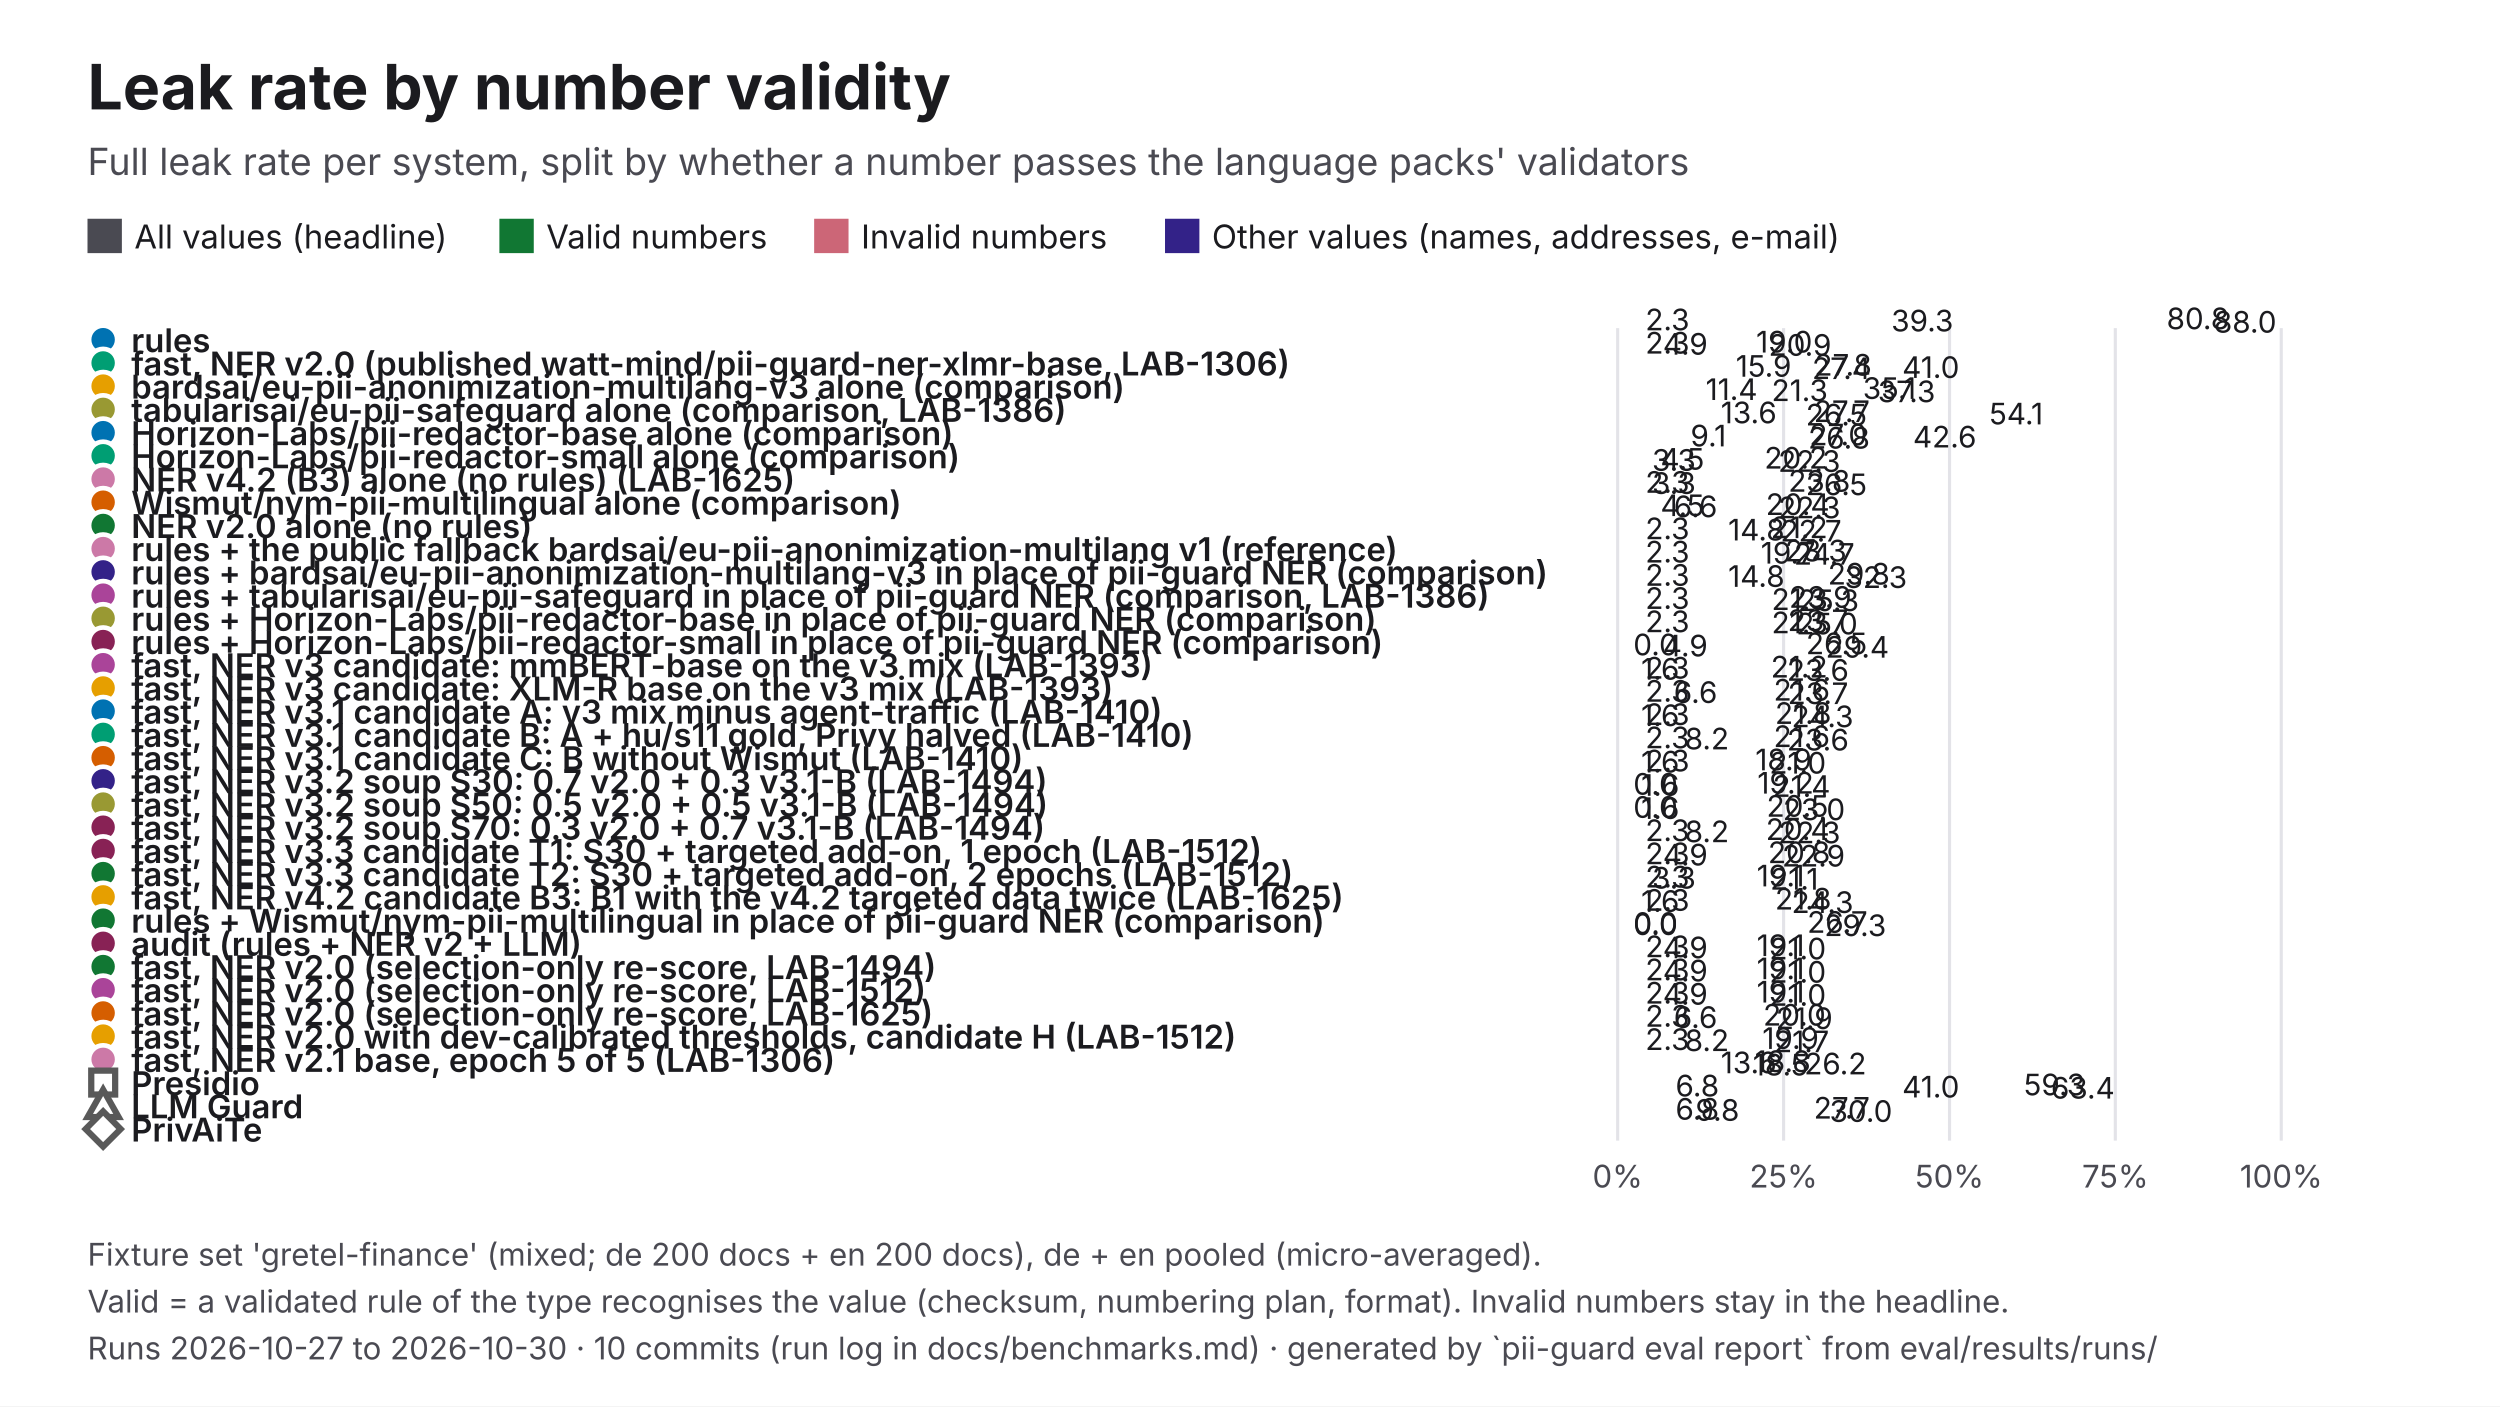
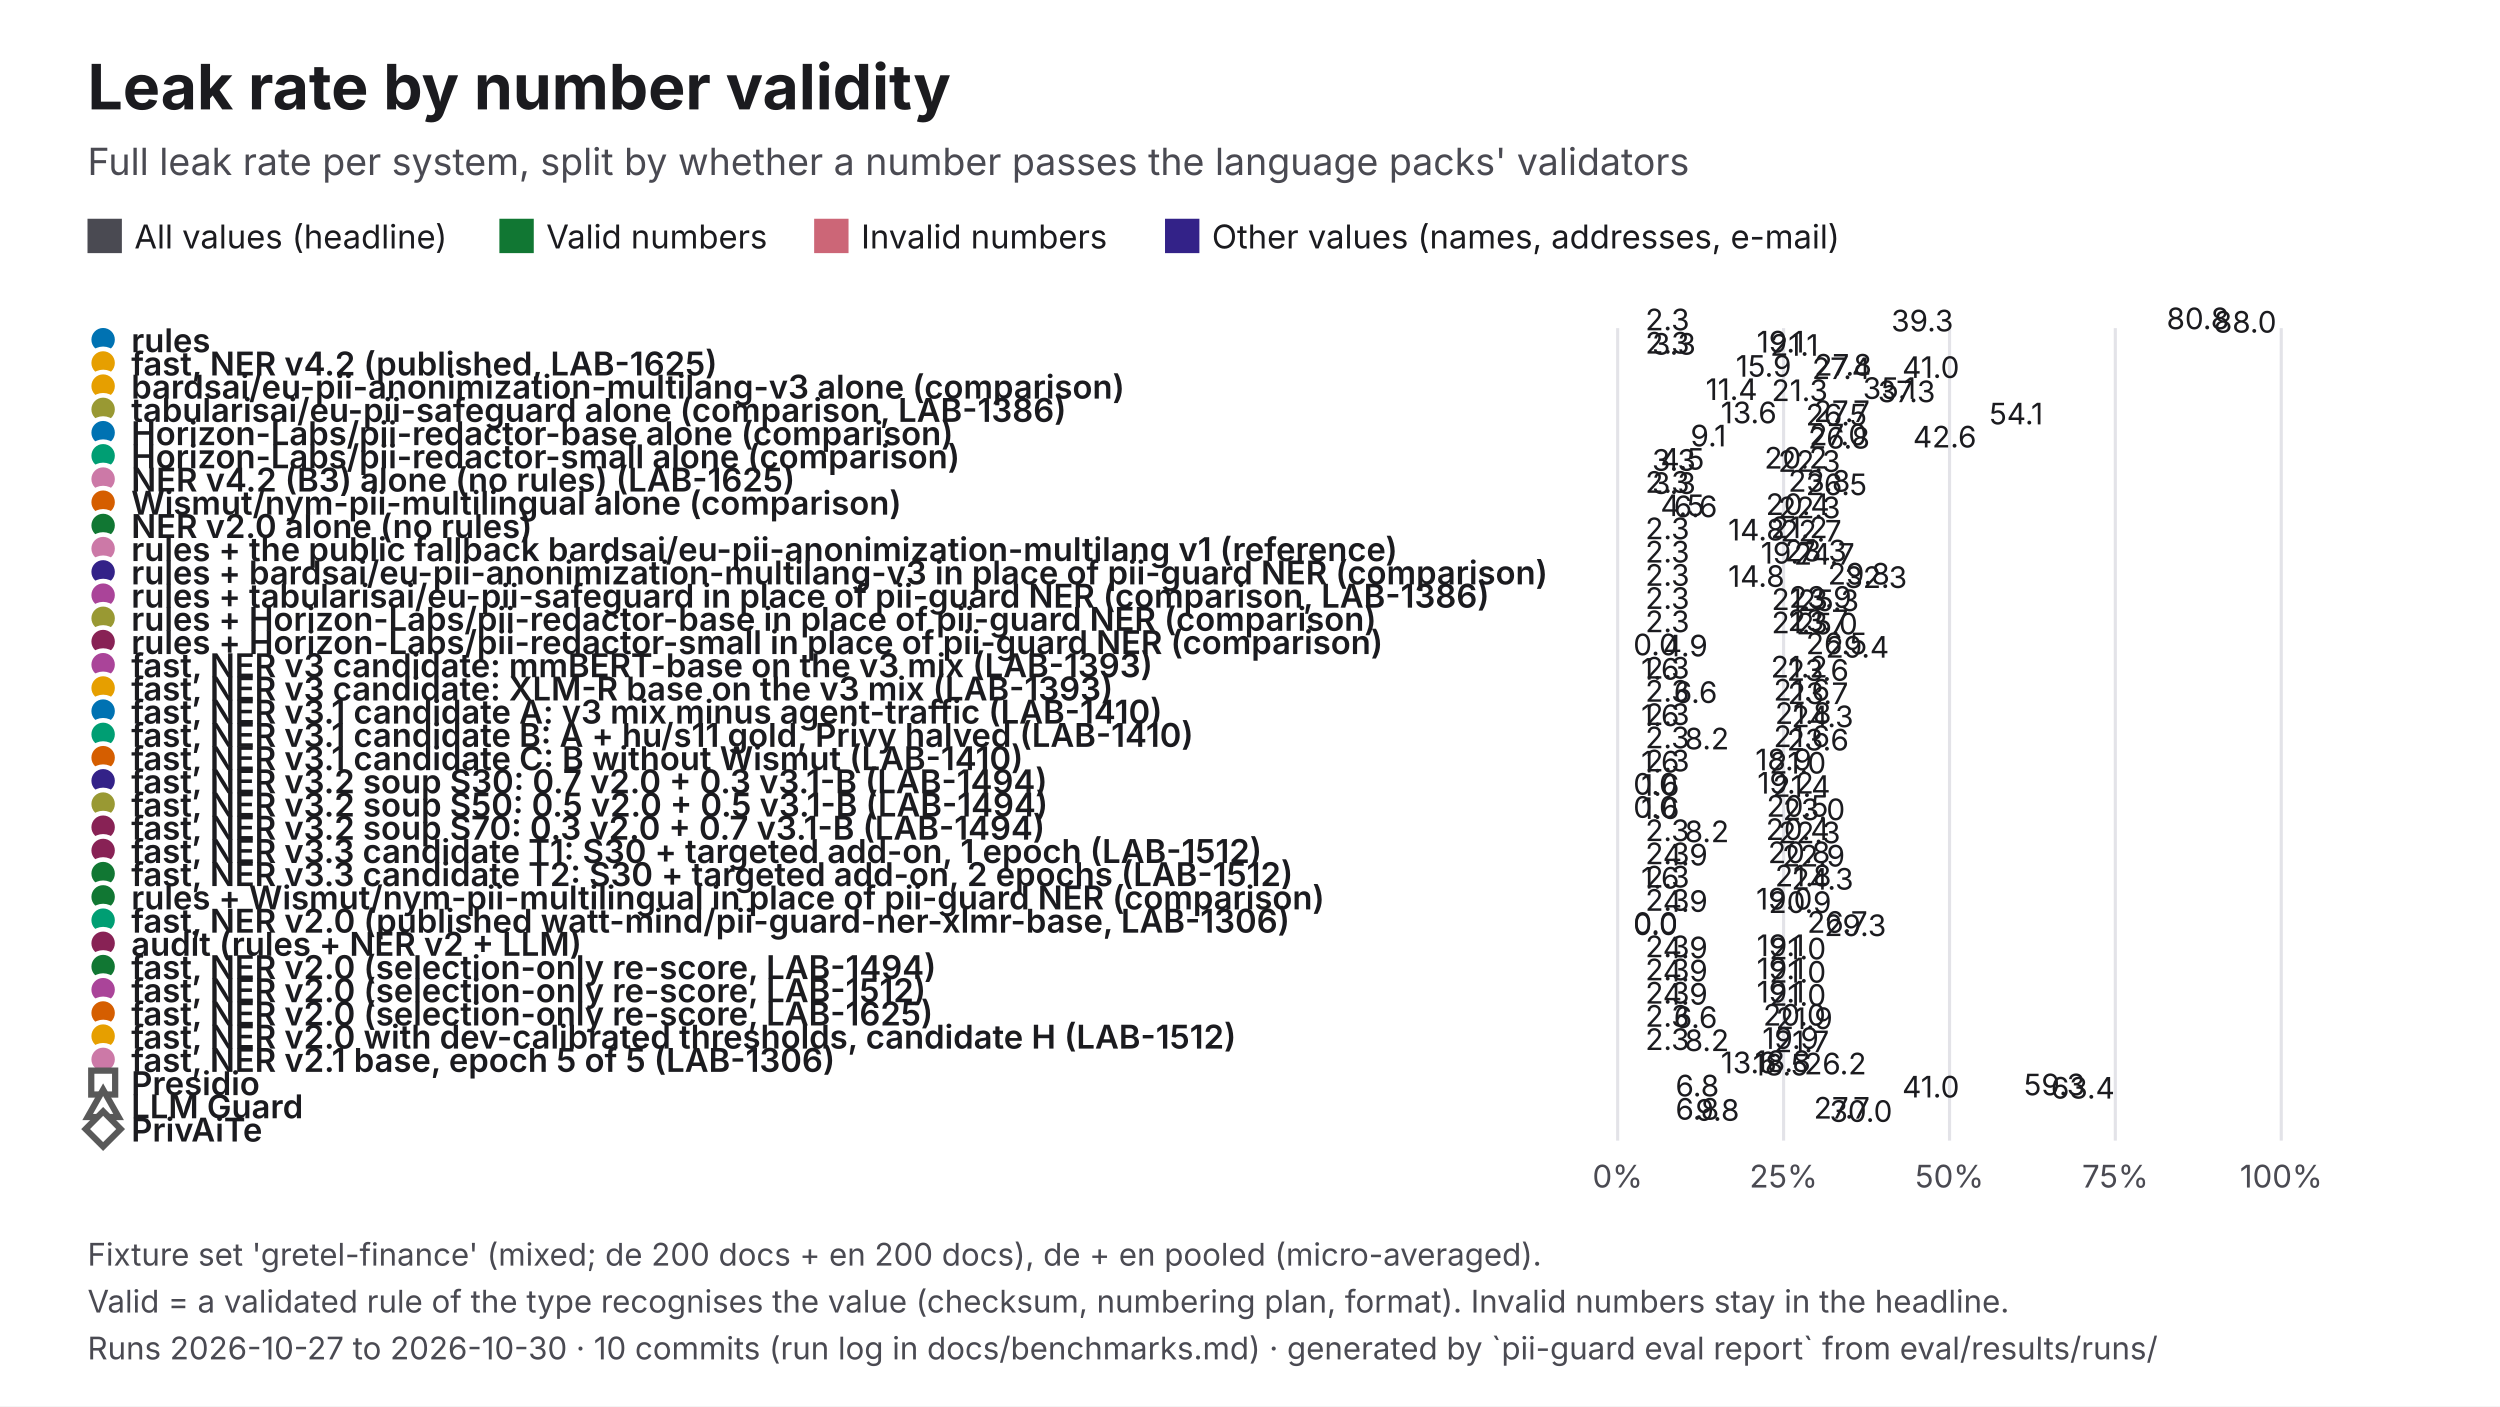
<svg xmlns="http://www.w3.org/2000/svg" viewBox="0 0 1600 900" width="1600" height="900" role="img" aria-labelledby="t d" font-family="Inter, 'Helvetica Neue', Helvetica, Arial, sans-serif">
  <rect width="1600" height="900" fill="#FFFFFF" />
  <text x="56" y="70" font-size="40" fill="#1B1B1F" font-weight="700">Leak rate by number validity</text>
  <text x="56" y="112" font-size="24" fill="#4A4A52">Full leak rate per system, split by whether a number passes the language packs' validators</text>
  <rect x="56" y="140" width="22" height="22" fill="#4A4A52" />
  <text x="86" y="159" font-size="21" fill="#1B1B1F">All values (headline)</text>
  <rect x="319.61" y="140" width="22" height="22" fill="#117733" />
  <text x="349.6" y="159" font-size="21" fill="#1B1B1F">Valid numbers</text>
  <rect x="521.06" y="140" width="22" height="22" fill="#CC6677" />
  <text x="551.1" y="159" font-size="21" fill="#1B1B1F">Invalid numbers</text>
  <rect x="745.61" y="140" width="22" height="22" fill="#332288" />
  <text x="775.6" y="159" font-size="21" fill="#1B1B1F">Other values (names, addresses, e-mail)</text>
  <line x1="1035.3" y1="210" x2="1035.3" y2="730" stroke="#E3E3E8" stroke-width="2" />
  <text x="1035.3" y="760" font-size="20" fill="#4A4A52" text-anchor="middle">0%</text>
  <line x1="1141.5" y1="210" x2="1141.5" y2="730" stroke="#E3E3E8" stroke-width="2" />
  <text x="1141.5" y="760" font-size="20" fill="#4A4A52" text-anchor="middle">25%</text>
  <line x1="1247.7" y1="210" x2="1247.7" y2="730" stroke="#E3E3E8" stroke-width="2" />
  <text x="1247.7" y="760" font-size="20" fill="#4A4A52" text-anchor="middle">50%</text>
  <line x1="1353.8" y1="210" x2="1353.8" y2="730" stroke="#E3E3E8" stroke-width="2" />
  <text x="1353.8" y="760" font-size="20" fill="#4A4A52" text-anchor="middle">75%</text>
  <line x1="1460" y1="210" x2="1460" y2="730" stroke="#E3E3E8" stroke-width="2" />
  <text x="1460" y="760" font-size="20" fill="#4A4A52" text-anchor="middle">100%</text>
  <circle cx="66" cy="217.4" r="9" fill="#0072B2" stroke="#FFFFFF" stroke-width="3" />
  <text x="84" y="225.4" font-size="21" fill="#1B1B1F" font-weight="600">rules</text>
  <rect x="1035.3" y="218" width="343.3" height="-3.3" fill="#4A4A52" />
  <text x="1386.6" y="210.7" font-size="19" fill="#1B1B1F">80.8</text>
  <rect x="1035.3" y="218.7" width="9.6" height="-3.3" fill="#117733" />
  <text x="1053" y="211.4" font-size="19" fill="#1B1B1F">2.3</text>
  <rect x="1035.3" y="219.4" width="167.1" height="-3.3" fill="#CC6677" />
  <text x="1210.4" y="212.1" font-size="19" fill="#1B1B1F">39.3</text>
  <rect x="1035.3" y="220.1" width="373.5" height="-3.3" fill="#332288" />
  <text x="1416.9" y="212.9" font-size="19" fill="#1B1B1F">88.0</text>
-   <circle cx="66" cy="232.3" r="9" fill="#009E73" stroke="#FFFFFF" stroke-width="3" />
-   <text x="84" y="240.3" font-size="21" fill="#1B1B1F" font-weight="600">fast, NER v2.0 (published watt-mind/pii-guard-ner-xlmr-base, LAB-1306)</text>
-   <rect x="1035.3" y="232.9" width="80.5" height="-3.3" fill="#4A4A52" />
-   <text x="1123.9" y="225.6" font-size="19" fill="#1B1B1F">19.0</text>
+   <circle cx="66" cy="232.3" r="9" fill="#E69F00" stroke="#FFFFFF" stroke-width="3" />
+   <text x="84" y="240.3" font-size="21" fill="#1B1B1F" font-weight="600">fast, NER v4.2 (published, LAB-1625)</text>
+   <rect x="1035.3" y="232.9" width="81" height="-3.3" fill="#4A4A52" />
+   <text x="1124.3" y="225.6" font-size="19" fill="#1B1B1F">19.1</text>
  <rect x="1035.3" y="233.6" width="9.6" height="-3.3" fill="#117733" />
  <text x="1053" y="226.3" font-size="19" fill="#1B1B1F">2.3</text>
-   <rect x="1035.3" y="234.3" width="20.9" height="-3.3" fill="#CC6677" />
-   <text x="1064.2" y="227" font-size="19" fill="#1B1B1F">4.9</text>
-   <rect x="1035.3" y="235" width="88.6" height="-3.3" fill="#332288" />
-   <text x="1131.9" y="227.7" font-size="19" fill="#1B1B1F">20.9</text>
+   <rect x="1035.3" y="234.3" width="13.9" height="-3.3" fill="#CC6677" />
+   <text x="1057.3" y="227" font-size="19" fill="#1B1B1F">3.3</text>
+   <rect x="1035.3" y="235" width="89.6" height="-3.3" fill="#332288" />
+   <text x="1132.9" y="227.7" font-size="19" fill="#1B1B1F">21.1</text>
  <circle cx="66" cy="247.1" r="9" fill="#E69F00" stroke="#FFFFFF" stroke-width="3" />
  <text x="84" y="255.1" font-size="21" fill="#1B1B1F" font-weight="600">bardsai/eu-pii-anonimization-multilang-v3 alone (comparison)</text>
  <rect x="1035.3" y="247.7" width="117.8" height="-3.3" fill="#4A4A52" />
  <text x="1161.2" y="240.4" font-size="19" fill="#1B1B1F">27.8</text>
  <rect x="1035.3" y="248.4" width="67.6" height="-3.3" fill="#117733" />
  <text x="1110.9" y="241.1" font-size="19" fill="#1B1B1F">15.9</text>
  <rect x="1035.3" y="249.1" width="174" height="-3.3" fill="#CC6677" />
  <text x="1217.4" y="241.9" font-size="19" fill="#1B1B1F">41.0</text>
  <rect x="1035.3" y="249.9" width="116.4" height="-3.3" fill="#332288" />
  <text x="1159.7" y="242.6" font-size="19" fill="#1B1B1F">27.4</text>
  <circle cx="66" cy="262" r="9" fill="#999933" stroke="#FFFFFF" stroke-width="3" />
  <text x="84" y="270" font-size="21" fill="#1B1B1F" font-weight="600">tabularisai/eu-pii-safeguard alone (comparison, LAB-1386)</text>
  <rect x="1035.3" y="262.6" width="148.9" height="-3.3" fill="#4A4A52" />
  <text x="1192.2" y="255.3" font-size="19" fill="#1B1B1F">35.1</text>
  <rect x="1035.3" y="263.3" width="48.2" height="-3.3" fill="#117733" />
  <text x="1091.6" y="256" font-size="19" fill="#1B1B1F">11.4</text>
  <rect x="1035.3" y="264" width="90.5" height="-3.3" fill="#CC6677" />
  <text x="1133.8" y="256.7" font-size="19" fill="#1B1B1F">21.3</text>
  <rect x="1035.3" y="264.7" width="158.4" height="-3.3" fill="#332288" />
  <text x="1201.8" y="257.4" font-size="19" fill="#1B1B1F">37.3</text>
  <circle cx="66" cy="276.9" r="9" fill="#0072B2" stroke="#FFFFFF" stroke-width="3" />
  <text x="84" y="284.9" font-size="21" fill="#1B1B1F" font-weight="600">Horizon-Labs/pii-redactor-base alone (comparison)</text>
  <rect x="1035.3" y="277.4" width="117.4" height="-3.3" fill="#4A4A52" />
  <text x="1160.8" y="270.1" font-size="19" fill="#1B1B1F">27.7</text>
  <rect x="1035.3" y="278.1" width="57.9" height="-3.3" fill="#117733" />
  <text x="1101.3" y="270.9" font-size="19" fill="#1B1B1F">13.6</text>
  <rect x="1035.3" y="278.9" width="229.7" height="-3.3" fill="#CC6677" />
  <text x="1273.1" y="271.6" font-size="19" fill="#1B1B1F">54.1</text>
  <rect x="1035.3" y="279.6" width="112.4" height="-3.3" fill="#332288" />
  <text x="1155.7" y="272.3" font-size="19" fill="#1B1B1F">26.5</text>
  <circle cx="66" cy="291.7" r="9" fill="#009E73" stroke="#FFFFFF" stroke-width="3" />
  <text x="84" y="299.7" font-size="21" fill="#1B1B1F" font-weight="600">Horizon-Labs/pii-redactor-small alone (comparison)</text>
  <rect x="1035.3" y="292.3" width="114.7" height="-3.3" fill="#4A4A52" />
  <text x="1158" y="285" font-size="19" fill="#1B1B1F">27.0</text>
  <rect x="1035.3" y="293" width="38.6" height="-3.3" fill="#117733" />
  <text x="1081.9" y="285.7" font-size="19" fill="#1B1B1F">9.1</text>
  <rect x="1035.3" y="293.7" width="181" height="-3.3" fill="#CC6677" />
  <text x="1224.3" y="286.4" font-size="19" fill="#1B1B1F">42.6</text>
  <rect x="1035.3" y="294.4" width="113.9" height="-3.3" fill="#332288" />
  <text x="1157.2" y="287.1" font-size="19" fill="#1B1B1F">26.8</text>
  <circle cx="66" cy="306.6" r="9" fill="#CC79A7" stroke="#FFFFFF" stroke-width="3" />
  <text x="84" y="314.6" font-size="21" fill="#1B1B1F" font-weight="600">NER v4.2 (B3) alone (no rules) (LAB-1625)</text>
  <rect x="1035.3" y="307.1" width="85.9" height="-3.3" fill="#4A4A52" />
  <text x="1129.2" y="299.9" font-size="19" fill="#1B1B1F">20.2</text>
  <rect x="1035.3" y="307.9" width="19.3" height="-3.3" fill="#117733" />
  <text x="1062.7" y="300.6" font-size="19" fill="#1B1B1F">4.5</text>
  <rect x="1035.3" y="308.6" width="13.9" height="-3.3" fill="#CC6677" />
  <text x="1057.3" y="301.3" font-size="19" fill="#1B1B1F">3.3</text>
  <rect x="1035.3" y="309.3" width="94.7" height="-3.3" fill="#332288" />
  <text x="1138" y="302" font-size="19" fill="#1B1B1F">22.3</text>
  <circle cx="66" cy="321.4" r="9" fill="#D55E00" stroke="#FFFFFF" stroke-width="3" />
  <text x="84" y="329.4" font-size="21" fill="#1B1B1F" font-weight="600">Wismut/nym-pii-multilingual alone (comparison)</text>
  <rect x="1035.3" y="322" width="101.2" height="-3.3" fill="#4A4A52" />
  <text x="1144.5" y="314.7" font-size="19" fill="#1B1B1F">23.8</text>
  <rect x="1035.3" y="322.7" width="9.6" height="-3.3" fill="#117733" />
  <text x="1053" y="315.4" font-size="19" fill="#1B1B1F">2.3</text>
  <rect x="1035.3" y="323.4" width="13.9" height="-3.3" fill="#CC6677" />
  <text x="1057.3" y="316.1" font-size="19" fill="#1B1B1F">3.3</text>
  <rect x="1035.3" y="324.1" width="112.4" height="-3.3" fill="#332288" />
  <text x="1155.7" y="316.9" font-size="19" fill="#1B1B1F">26.5</text>
  <circle cx="66" cy="336.3" r="9" fill="#117733" stroke="#FFFFFF" stroke-width="3" />
  <text x="84" y="344.3" font-size="21" fill="#1B1B1F" font-weight="600">NER v2.0 alone (no rules)</text>
  <rect x="1035.3" y="336.9" width="86.8" height="-3.3" fill="#4A4A52" />
  <text x="1130.1" y="329.6" font-size="19" fill="#1B1B1F">20.4</text>
  <rect x="1035.3" y="337.6" width="19.3" height="-3.3" fill="#117733" />
  <text x="1062.7" y="330.3" font-size="19" fill="#1B1B1F">4.5</text>
  <rect x="1035.3" y="338.3" width="27.9" height="-3.3" fill="#CC6677" />
  <text x="1071.2" y="331" font-size="19" fill="#1B1B1F">6.6</text>
  <rect x="1035.3" y="339" width="94.7" height="-3.3" fill="#332288" />
  <text x="1138" y="331.7" font-size="19" fill="#1B1B1F">22.3</text>
  <circle cx="66" cy="351.1" r="9" fill="#CC79A7" stroke="#FFFFFF" stroke-width="3" />
  <text x="84" y="359.1" font-size="21" fill="#1B1B1F" font-weight="600">rules + the public fallback bardsai/eu-pii-anonimization-multilang v1 (reference)</text>
  <rect x="1035.3" y="351.7" width="90" height="-3.3" fill="#4A4A52" />
  <text x="1133.3" y="344.4" font-size="19" fill="#1B1B1F">21.2</text>
  <rect x="1035.3" y="352.4" width="9.6" height="-3.3" fill="#117733" />
  <text x="1053" y="345.1" font-size="19" fill="#1B1B1F">2.3</text>
  <rect x="1035.3" y="353.1" width="62.6" height="-3.3" fill="#CC6677" />
  <text x="1106" y="345.9" font-size="19" fill="#1B1B1F">14.8</text>
  <rect x="1035.3" y="353.9" width="96.2" height="-3.3" fill="#332288" />
  <text x="1139.5" y="346.6" font-size="19" fill="#1B1B1F">22.7</text>
  <circle cx="66" cy="366" r="9" fill="#332288" stroke="#FFFFFF" stroke-width="3" />
  <text x="84" y="374" font-size="21" fill="#1B1B1F" font-weight="600">rules + bardsai/eu-pii-anonimization-multilang-v3 in place of pii-guard NER (comparison)</text>
  <rect x="1035.3" y="366.6" width="99" height="-3.3" fill="#4A4A52" />
  <text x="1142.3" y="359.3" font-size="19" fill="#1B1B1F">23.3</text>
  <rect x="1035.3" y="367.3" width="9.6" height="-3.3" fill="#117733" />
  <text x="1053" y="360" font-size="19" fill="#1B1B1F">2.3</text>
  <rect x="1035.3" y="368" width="83.5" height="-3.3" fill="#CC6677" />
  <text x="1126.9" y="360.7" font-size="19" fill="#1B1B1F">19.7</text>
  <rect x="1035.3" y="368.7" width="104.8" height="-3.3" fill="#332288" />
  <text x="1148.1" y="361.4" font-size="19" fill="#1B1B1F">24.7</text>
  <circle cx="66" cy="380.9" r="9" fill="#AA4499" stroke="#FFFFFF" stroke-width="3" />
  <text x="84" y="388.9" font-size="21" fill="#1B1B1F" font-weight="600">rules + tabularisai/eu-pii-safeguard in place of pii-guard NER (comparison, LAB-1386)</text>
  <rect x="1035.3" y="381.4" width="126.4" height="-3.3" fill="#4A4A52" />
  <text x="1169.8" y="374.1" font-size="19" fill="#1B1B1F">29.8</text>
  <rect x="1035.3" y="382.1" width="9.6" height="-3.3" fill="#117733" />
  <text x="1053" y="374.9" font-size="19" fill="#1B1B1F">2.3</text>
  <rect x="1035.3" y="382.9" width="62.6" height="-3.3" fill="#CC6677" />
  <text x="1106" y="375.6" font-size="19" fill="#1B1B1F">14.8</text>
  <rect x="1035.3" y="383.6" width="137.2" height="-3.3" fill="#332288" />
  <text x="1180.5" y="376.3" font-size="19" fill="#1B1B1F">32.3</text>
  <circle cx="66" cy="395.7" r="9" fill="#999933" stroke="#FFFFFF" stroke-width="3" />
  <text x="84" y="403.7" font-size="21" fill="#1B1B1F" font-weight="600">rules + Horizon-Labs/pii-redactor-base in place of pii-guard NER (comparison)</text>
  <rect x="1035.3" y="396.3" width="101.7" height="-3.3" fill="#4A4A52" />
  <text x="1145" y="389" font-size="19" fill="#1B1B1F">23.9</text>
  <rect x="1035.3" y="397" width="9.6" height="-3.3" fill="#117733" />
  <text x="1053" y="389.7" font-size="19" fill="#1B1B1F">2.3</text>
  <rect x="1035.3" y="397.7" width="90.5" height="-3.3" fill="#CC6677" />
  <text x="1133.8" y="390.4" font-size="19" fill="#1B1B1F">21.3</text>
  <rect x="1035.3" y="398.4" width="107.3" height="-3.3" fill="#332288" />
  <text x="1150.7" y="391.1" font-size="19" fill="#1B1B1F">25.3</text>
  <circle cx="66" cy="410.6" r="9" fill="#882255" stroke="#FFFFFF" stroke-width="3" />
  <text x="84" y="418.6" font-size="21" fill="#1B1B1F" font-weight="600">rules + Horizon-Labs/pii-redactor-small in place of pii-guard NER (comparison)</text>
  <rect x="1035.3" y="411.1" width="100.8" height="-3.3" fill="#4A4A52" />
  <text x="1144.1" y="403.9" font-size="19" fill="#1B1B1F">23.7</text>
  <rect x="1035.3" y="411.9" width="9.6" height="-3.3" fill="#117733" />
  <text x="1053" y="404.6" font-size="19" fill="#1B1B1F">2.3</text>
  <rect x="1035.3" y="412.6" width="90.5" height="-3.3" fill="#CC6677" />
  <text x="1133.8" y="405.3" font-size="19" fill="#1B1B1F">21.3</text>
  <rect x="1035.3" y="413.3" width="106.3" height="-3.3" fill="#332288" />
  <text x="1149.6" y="406" font-size="19" fill="#1B1B1F">25.0</text>
  <circle cx="66" cy="425.4" r="9" fill="#AA4499" stroke="#FFFFFF" stroke-width="3" />
  <text x="84" y="433.4" font-size="21" fill="#1B1B1F" font-weight="600">fast, NER v3 candidate: mmBERT-base on the v3 mix (LAB-1393)</text>
  <rect x="1035.3" y="426" width="112.5" height="-3.3" fill="#4A4A52" />
  <text x="1155.8" y="418.7" font-size="19" fill="#1B1B1F">26.5</text>
  <rect x="1035.3" y="426.7" width="2" height="-3.3" fill="#117733" />
  <text x="1045.3" y="419.4" font-size="19" fill="#1B1B1F">0.0</text>
  <rect x="1035.3" y="427.4" width="20.9" height="-3.3" fill="#CC6677" />
  <text x="1064.2" y="420.1" font-size="19" fill="#1B1B1F">4.9</text>
  <rect x="1035.3" y="428.1" width="125" height="-3.3" fill="#332288" />
  <text x="1168.4" y="420.9" font-size="19" fill="#1B1B1F">29.4</text>
  <circle cx="66" cy="440.3" r="9" fill="#E69F00" stroke="#FFFFFF" stroke-width="3" />
  <text x="84" y="448.3" font-size="21" fill="#1B1B1F" font-weight="600">fast, NER v3 candidate: XLM-R base on the v3 mix (LAB-1393)</text>
  <rect x="1035.3" y="440.9" width="90" height="-3.3" fill="#4A4A52" />
  <text x="1133.3" y="433.6" font-size="19" fill="#1B1B1F">21.2</text>
  <rect x="1035.3" y="441.6" width="9.6" height="-3.3" fill="#117733" />
  <text x="1053" y="434.3" font-size="19" fill="#1B1B1F">2.3</text>
  <rect x="1035.3" y="442.3" width="7" height="-3.3" fill="#CC6677" />
  <text x="1050.3" y="435" font-size="19" fill="#1B1B1F">1.6</text>
  <rect x="1035.3" y="443" width="100.2" height="-3.3" fill="#332288" />
  <text x="1143.6" y="435.7" font-size="19" fill="#1B1B1F">23.6</text>
  <circle cx="66" cy="455.1" r="9" fill="#0072B2" stroke="#FFFFFF" stroke-width="3" />
  <text x="84" y="463.1" font-size="21" fill="#1B1B1F" font-weight="600">fast, NER v3.1 candidate A: v3 mix minus agent-traffic (LAB-1410)</text>
  <rect x="1035.3" y="455.7" width="91.8" height="-3.3" fill="#4A4A52" />
  <text x="1135.1" y="448.4" font-size="19" fill="#1B1B1F">21.6</text>
  <rect x="1035.3" y="456.4" width="9.6" height="-3.3" fill="#117733" />
  <text x="1053" y="449.1" font-size="19" fill="#1B1B1F">2.3</text>
  <rect x="1035.3" y="457.1" width="27.9" height="-3.3" fill="#CC6677" />
  <text x="1071.2" y="449.9" font-size="19" fill="#1B1B1F">6.6</text>
  <rect x="1035.3" y="457.9" width="100.7" height="-3.3" fill="#332288" />
  <text x="1144.1" y="450.6" font-size="19" fill="#1B1B1F">23.7</text>
  <circle cx="66" cy="470" r="9" fill="#009E73" stroke="#FFFFFF" stroke-width="3" />
  <text x="84" y="478" font-size="21" fill="#1B1B1F" font-weight="600">fast, NER v3.1 candidate B: A + hu/s11 gold, Privy halved (LAB-1410)</text>
  <rect x="1035.3" y="470.6" width="92.7" height="-3.3" fill="#4A4A52" />
  <text x="1136" y="463.3" font-size="19" fill="#1B1B1F">21.8</text>
  <rect x="1035.3" y="471.3" width="9.6" height="-3.3" fill="#117733" />
  <text x="1053" y="464" font-size="19" fill="#1B1B1F">2.3</text>
  <rect x="1035.3" y="472" width="7" height="-3.3" fill="#CC6677" />
  <text x="1050.3" y="464.7" font-size="19" fill="#1B1B1F">1.6</text>
  <rect x="1035.3" y="472.7" width="103.2" height="-3.3" fill="#332288" />
  <text x="1146.6" y="465.4" font-size="19" fill="#1B1B1F">24.3</text>
  <circle cx="66" cy="484.9" r="9" fill="#D55E00" stroke="#FFFFFF" stroke-width="3" />
  <text x="84" y="492.9" font-size="21" fill="#1B1B1F" font-weight="600">fast, NER v3.1 candidate C: B without Wismut (LAB-1410)</text>
  <rect x="1035.3" y="485.4" width="91.8" height="-3.3" fill="#4A4A52" />
  <text x="1135.1" y="478.1" font-size="19" fill="#1B1B1F">21.6</text>
  <rect x="1035.3" y="486.1" width="9.6" height="-3.3" fill="#117733" />
  <text x="1053" y="478.9" font-size="19" fill="#1B1B1F">2.3</text>
  <rect x="1035.3" y="486.9" width="34.8" height="-3.3" fill="#CC6677" />
  <text x="1078.2" y="479.6" font-size="19" fill="#1B1B1F">8.2</text>
  <rect x="1035.3" y="487.6" width="100.2" height="-3.3" fill="#332288" />
  <text x="1143.6" y="480.3" font-size="19" fill="#1B1B1F">23.6</text>
  <circle cx="66" cy="499.7" r="9" fill="#332288" stroke="#FFFFFF" stroke-width="3" />
  <text x="84" y="507.7" font-size="21" fill="#1B1B1F" font-weight="600">fast, NER v3.2 soup S30: 0.7 v2.0 + 0.3 v3.1-B (LAB-1494)</text>
  <rect x="1035.3" y="500.3" width="80.1" height="-3.3" fill="#4A4A52" />
  <text x="1123.4" y="493" font-size="19" fill="#1B1B1F">18.9</text>
  <rect x="1035.3" y="501" width="9.6" height="-3.3" fill="#117733" />
  <text x="1053" y="493.7" font-size="19" fill="#1B1B1F">2.3</text>
  <rect x="1035.3" y="501.7" width="7" height="-3.3" fill="#CC6677" />
  <text x="1050.3" y="494.4" font-size="19" fill="#1B1B1F">1.6</text>
  <rect x="1035.3" y="502.4" width="89.1" height="-3.3" fill="#332288" />
  <text x="1132.4" y="495.1" font-size="19" fill="#1B1B1F">21.0</text>
  <circle cx="66" cy="514.6" r="9" fill="#999933" stroke="#FFFFFF" stroke-width="3" />
  <text x="84" y="522.6" font-size="21" fill="#1B1B1F" font-weight="600">fast, NER v3.2 soup S50: 0.5 v2.0 + 0.5 v3.1-B (LAB-1494)</text>
  <rect x="1035.3" y="515.1" width="81.4" height="-3.3" fill="#4A4A52" />
  <text x="1124.7" y="507.9" font-size="19" fill="#1B1B1F">19.2</text>
  <rect x="1035.3" y="515.9" width="2" height="-3.3" fill="#117733" />
  <text x="1045.3" y="508.6" font-size="19" fill="#1B1B1F">0.0</text>
  <rect x="1035.3" y="516.6" width="7" height="-3.3" fill="#CC6677" />
  <text x="1050.3" y="509.3" font-size="19" fill="#1B1B1F">1.6</text>
  <rect x="1035.3" y="517.3" width="91.1" height="-3.3" fill="#332288" />
  <text x="1134.4" y="510" font-size="19" fill="#1B1B1F">21.4</text>
  <circle cx="66" cy="529.4" r="9" fill="#882255" stroke="#FFFFFF" stroke-width="3" />
  <text x="84" y="537.4" font-size="21" fill="#1B1B1F" font-weight="600">fast, NER v3.2 soup S70: 0.3 v2.0 + 0.7 v3.1-B (LAB-1494)</text>
  <rect x="1035.3" y="530" width="87.3" height="-3.3" fill="#4A4A52" />
  <text x="1130.6" y="522.7" font-size="19" fill="#1B1B1F">20.5</text>
  <rect x="1035.3" y="530.7" width="2" height="-3.3" fill="#117733" />
  <text x="1045.3" y="523.4" font-size="19" fill="#1B1B1F">0.0</text>
  <rect x="1035.3" y="531.4" width="7" height="-3.3" fill="#CC6677" />
  <text x="1050.3" y="524.1" font-size="19" fill="#1B1B1F">1.6</text>
  <rect x="1035.3" y="532.1" width="97.7" height="-3.3" fill="#332288" />
  <text x="1141" y="524.9" font-size="19" fill="#1B1B1F">23.0</text>
  <circle cx="66" cy="544.3" r="9" fill="#882255" stroke="#FFFFFF" stroke-width="3" />
  <text x="84" y="552.3" font-size="21" fill="#1B1B1F" font-weight="600">fast, NER v3.3 candidate T1: S30 + targeted add-on, 1 epoch (LAB-1512)</text>
  <rect x="1035.3" y="544.9" width="86.8" height="-3.3" fill="#4A4A52" />
  <text x="1130.1" y="537.6" font-size="19" fill="#1B1B1F">20.4</text>
  <rect x="1035.3" y="545.6" width="9.6" height="-3.3" fill="#117733" />
  <text x="1053" y="538.3" font-size="19" fill="#1B1B1F">2.3</text>
  <rect x="1035.3" y="546.3" width="34.8" height="-3.3" fill="#CC6677" />
  <text x="1078.2" y="539" font-size="19" fill="#1B1B1F">8.2</text>
  <rect x="1035.3" y="547" width="94.7" height="-3.3" fill="#332288" />
  <text x="1138" y="539.7" font-size="19" fill="#1B1B1F">22.3</text>
  <circle cx="66" cy="559.1" r="9" fill="#117733" stroke="#FFFFFF" stroke-width="3" />
  <text x="84" y="567.1" font-size="21" fill="#1B1B1F" font-weight="600">fast, NER v3.3 candidate T2: S30 + targeted add-on, 2 epochs (LAB-1512)</text>
  <rect x="1035.3" y="559.7" width="88.2" height="-3.3" fill="#4A4A52" />
  <text x="1131.5" y="552.4" font-size="19" fill="#1B1B1F">20.8</text>
  <rect x="1035.3" y="560.4" width="9.6" height="-3.3" fill="#117733" />
  <text x="1053" y="553.1" font-size="19" fill="#1B1B1F">2.3</text>
  <rect x="1035.3" y="561.1" width="20.9" height="-3.3" fill="#CC6677" />
  <text x="1064.2" y="553.9" font-size="19" fill="#1B1B1F">4.9</text>
  <rect x="1035.3" y="561.9" width="97.2" height="-3.3" fill="#332288" />
  <text x="1140.5" y="554.6" font-size="19" fill="#1B1B1F">22.9</text>
-   <circle cx="66" cy="574" r="9" fill="#E69F00" stroke="#FFFFFF" stroke-width="3" />
-   <text x="84" y="582" font-size="21" fill="#1B1B1F" font-weight="600">fast, NER v4.2 candidate B3: B1 with the v4.2 targeted data twice (LAB-1625)</text>
-   <rect x="1035.3" y="574.6" width="81" height="-3.3" fill="#4A4A52" />
-   <text x="1124.3" y="567.3" font-size="19" fill="#1B1B1F">19.1</text>
+   <circle cx="66" cy="574" r="9" fill="#117733" stroke="#FFFFFF" stroke-width="3" />
+   <text x="84" y="582" font-size="21" fill="#1B1B1F" font-weight="600">rules + Wismut/nym-pii-multilingual in place of pii-guard NER (comparison)</text>
+   <rect x="1035.3" y="574.6" width="92.7" height="-3.3" fill="#4A4A52" />
+   <text x="1136" y="567.3" font-size="19" fill="#1B1B1F">21.8</text>
  <rect x="1035.3" y="575.3" width="9.6" height="-3.3" fill="#117733" />
  <text x="1053" y="568" font-size="19" fill="#1B1B1F">2.3</text>
-   <rect x="1035.3" y="576" width="13.9" height="-3.3" fill="#CC6677" />
-   <text x="1057.3" y="568.7" font-size="19" fill="#1B1B1F">3.3</text>
-   <rect x="1035.3" y="576.7" width="89.6" height="-3.3" fill="#332288" />
-   <text x="1132.9" y="569.4" font-size="19" fill="#1B1B1F">21.1</text>
-   <circle cx="66" cy="588.9" r="9" fill="#117733" stroke="#FFFFFF" stroke-width="3" />
-   <text x="84" y="596.9" font-size="21" fill="#1B1B1F" font-weight="600">rules + Wismut/nym-pii-multilingual in place of pii-guard NER (comparison)</text>
-   <rect x="1035.3" y="589.4" width="92.7" height="-3.3" fill="#4A4A52" />
-   <text x="1136" y="582.1" font-size="19" fill="#1B1B1F">21.8</text>
+   <rect x="1035.3" y="576" width="7" height="-3.3" fill="#CC6677" />
+   <text x="1050.3" y="568.7" font-size="19" fill="#1B1B1F">1.6</text>
+   <rect x="1035.3" y="576.7" width="103.2" height="-3.3" fill="#332288" />
+   <text x="1146.6" y="569.4" font-size="19" fill="#1B1B1F">24.3</text>
+   <circle cx="66" cy="588.9" r="9" fill="#009E73" stroke="#FFFFFF" stroke-width="3" />
+   <text x="84" y="596.9" font-size="21" fill="#1B1B1F" font-weight="600">fast, NER v2.0 (published watt-mind/pii-guard-ner-xlmr-base, LAB-1306)</text>
+   <rect x="1035.3" y="589.4" width="80.5" height="-3.3" fill="#4A4A52" />
+   <text x="1123.9" y="582.1" font-size="19" fill="#1B1B1F">19.0</text>
  <rect x="1035.3" y="590.1" width="9.6" height="-3.3" fill="#117733" />
  <text x="1053" y="582.9" font-size="19" fill="#1B1B1F">2.3</text>
-   <rect x="1035.3" y="590.9" width="7" height="-3.3" fill="#CC6677" />
-   <text x="1050.3" y="583.6" font-size="19" fill="#1B1B1F">1.6</text>
-   <rect x="1035.3" y="591.6" width="103.2" height="-3.3" fill="#332288" />
-   <text x="1146.6" y="584.3" font-size="19" fill="#1B1B1F">24.3</text>
+   <rect x="1035.3" y="590.9" width="20.9" height="-3.3" fill="#CC6677" />
+   <text x="1064.2" y="583.6" font-size="19" fill="#1B1B1F">4.9</text>
+   <rect x="1035.3" y="591.6" width="88.6" height="-3.3" fill="#332288" />
+   <text x="1131.9" y="584.3" font-size="19" fill="#1B1B1F">20.9</text>
  <circle cx="66" cy="603.7" r="9" fill="#882255" stroke="#FFFFFF" stroke-width="3" />
  <text x="84" y="611.7" font-size="21" fill="#1B1B1F" font-weight="600">audit (rules + NER v2 + LLM)</text>
  <rect x="1035.3" y="604.3" width="113.3" height="-3.3" fill="#4A4A52" />
  <text x="1156.6" y="597" font-size="19" fill="#1B1B1F">26.7</text>
  <rect x="1035.3" y="605" width="2" height="-3.3" fill="#117733" />
  <text x="1045.3" y="597.7" font-size="19" fill="#1B1B1F">0.0</text>
  <rect x="1035.3" y="605.7" width="2" height="-3.3" fill="#CC6677" />
  <text x="1045.3" y="598.4" font-size="19" fill="#1B1B1F">0.0</text>
  <rect x="1035.3" y="606.4" width="124.3" height="-3.3" fill="#332288" />
  <text x="1167.6" y="599.1" font-size="19" fill="#1B1B1F">29.3</text>
  <circle cx="66" cy="618.6" r="9" fill="#117733" stroke="#FFFFFF" stroke-width="3" />
  <text x="84" y="626.6" font-size="21" fill="#1B1B1F" font-weight="600">fast, NER v2.0 (selection-only re-score, LAB-1494)</text>
  <rect x="1035.3" y="619.1" width="81" height="-3.3" fill="#4A4A52" />
  <text x="1124.3" y="611.9" font-size="19" fill="#1B1B1F">19.1</text>
  <rect x="1035.3" y="619.9" width="9.6" height="-3.3" fill="#117733" />
  <text x="1053" y="612.6" font-size="19" fill="#1B1B1F">2.3</text>
  <rect x="1035.3" y="620.6" width="20.9" height="-3.3" fill="#CC6677" />
  <text x="1064.2" y="613.3" font-size="19" fill="#1B1B1F">4.9</text>
  <rect x="1035.3" y="621.3" width="89.1" height="-3.3" fill="#332288" />
  <text x="1132.4" y="614" font-size="19" fill="#1B1B1F">21.0</text>
  <circle cx="66" cy="633.4" r="9" fill="#AA4499" stroke="#FFFFFF" stroke-width="3" />
  <text x="84" y="641.4" font-size="21" fill="#1B1B1F" font-weight="600">fast, NER v2.0 (selection-only re-score, LAB-1512)</text>
  <rect x="1035.3" y="634" width="81" height="-3.3" fill="#4A4A52" />
  <text x="1124.3" y="626.7" font-size="19" fill="#1B1B1F">19.1</text>
  <rect x="1035.3" y="634.7" width="9.6" height="-3.3" fill="#117733" />
  <text x="1053" y="627.4" font-size="19" fill="#1B1B1F">2.3</text>
  <rect x="1035.3" y="635.4" width="20.9" height="-3.3" fill="#CC6677" />
  <text x="1064.2" y="628.1" font-size="19" fill="#1B1B1F">4.9</text>
  <rect x="1035.3" y="636.1" width="89.1" height="-3.3" fill="#332288" />
  <text x="1132.4" y="628.9" font-size="19" fill="#1B1B1F">21.0</text>
  <circle cx="66" cy="648.3" r="9" fill="#D55E00" stroke="#FFFFFF" stroke-width="3" />
  <text x="84" y="656.3" font-size="21" fill="#1B1B1F" font-weight="600">fast, NER v2.0 (selection-only re-score, LAB-1625)</text>
  <rect x="1035.3" y="648.9" width="81" height="-3.3" fill="#4A4A52" />
  <text x="1124.3" y="641.6" font-size="19" fill="#1B1B1F">19.1</text>
  <rect x="1035.3" y="649.6" width="9.6" height="-3.3" fill="#117733" />
  <text x="1053" y="642.3" font-size="19" fill="#1B1B1F">2.3</text>
  <rect x="1035.3" y="650.3" width="20.9" height="-3.3" fill="#CC6677" />
  <text x="1064.2" y="643" font-size="19" fill="#1B1B1F">4.9</text>
  <rect x="1035.3" y="651" width="89.1" height="-3.3" fill="#332288" />
  <text x="1132.4" y="643.7" font-size="19" fill="#1B1B1F">21.0</text>
  <circle cx="66" cy="663.1" r="9" fill="#E69F00" stroke="#FFFFFF" stroke-width="3" />
  <text x="84" y="671.1" font-size="21" fill="#1B1B1F" font-weight="600">fast, NER v2.0 with dev-calibrated thresholds, candidate H (LAB-1512)</text>
  <rect x="1035.3" y="663.7" width="85" height="-3.3" fill="#4A4A52" />
  <text x="1128.4" y="656.4" font-size="19" fill="#1B1B1F">20.0</text>
  <rect x="1035.3" y="664.4" width="9.6" height="-3.3" fill="#117733" />
  <text x="1053" y="657.1" font-size="19" fill="#1B1B1F">2.3</text>
  <rect x="1035.3" y="665.1" width="27.9" height="-3.3" fill="#CC6677" />
  <text x="1071.2" y="657.9" font-size="19" fill="#1B1B1F">6.6</text>
  <rect x="1035.3" y="665.9" width="93.1" height="-3.3" fill="#332288" />
  <text x="1136.5" y="658.6" font-size="19" fill="#1B1B1F">21.9</text>
  <circle cx="66" cy="678" r="9" fill="#CC79A7" stroke="#FFFFFF" stroke-width="3" />
  <text x="84" y="686" font-size="21" fill="#1B1B1F" font-weight="600">fast, NER v2.1 base, epoch 5 of 5 (LAB-1306)</text>
  <rect x="1035.3" y="678.6" width="84.6" height="-3.3" fill="#4A4A52" />
  <text x="1127.9" y="671.3" font-size="19" fill="#1B1B1F">19.9</text>
  <rect x="1035.3" y="679.3" width="9.6" height="-3.3" fill="#117733" />
  <text x="1053" y="672" font-size="19" fill="#1B1B1F">2.3</text>
  <rect x="1035.3" y="680" width="34.8" height="-3.3" fill="#CC6677" />
  <text x="1078.2" y="672.7" font-size="19" fill="#1B1B1F">8.2</text>
  <rect x="1035.3" y="680.7" width="92.1" height="-3.3" fill="#332288" />
  <text x="1135.4" y="673.4" font-size="19" fill="#1B1B1F">21.7</text>
  <rect x="58.4" y="685.2" width="15.3" height="15.3" fill="#FFFFFF" stroke="#595959" stroke-width="4" />
  <text x="84" y="700.9" font-size="21" fill="#1B1B1F" font-weight="600">Presidio</text>
  <rect x="1035.3" y="693.4" width="79.6" height="-3.3" fill="#4A4A52" />
  <text x="1123" y="686.1" font-size="19" fill="#1B1B1F">18.8</text>
  <rect x="1035.3" y="694.1" width="57.9" height="-3.3" fill="#117733" />
  <text x="1101.3" y="686.9" font-size="19" fill="#1B1B1F">13.6</text>
  <rect x="1035.3" y="694.9" width="111.4" height="-3.3" fill="#CC6677" />
  <text x="1154.7" y="687.6" font-size="19" fill="#1B1B1F">26.2</text>
  <rect x="1035.3" y="695.6" width="78.4" height="-3.3" fill="#332288" />
  <text x="1121.8" y="688.3" font-size="19" fill="#1B1B1F">18.5</text>
  <polygon points="66,697.4 75.9,714.9 56.1,714.9" fill="#FFFFFF" stroke="#595959" stroke-width="4" />
  <text x="84" y="715.7" font-size="21" fill="#1B1B1F" font-weight="600">LLM Guard</text>
  <rect x="1035.3" y="708.3" width="251.9" height="-3.3" fill="#4A4A52" />
  <text x="1295.2" y="701" font-size="19" fill="#1B1B1F">59.3</text>
  <rect x="1035.3" y="709" width="29" height="-3.3" fill="#117733" />
  <text x="1072.3" y="701.7" font-size="19" fill="#1B1B1F">6.8</text>
  <rect x="1035.3" y="709.7" width="174" height="-3.3" fill="#CC6677" />
  <text x="1217.4" y="702.4" font-size="19" fill="#1B1B1F">41.0</text>
  <rect x="1035.3" y="710.4" width="269.3" height="-3.3" fill="#332288" />
  <text x="1312.6" y="703.1" font-size="19" fill="#1B1B1F">63.4</text>
  <polygon points="66,711.3 77.2,722.6 66,733.8 54.8,722.6" fill="#FFFFFF" stroke="#595959" stroke-width="4" />
  <text x="84" y="730.6" font-size="21" fill="#1B1B1F" font-weight="600">PrivAiTe</text>
  <rect x="1035.3" y="723.1" width="117.4" height="-3.3" fill="#4A4A52" />
  <text x="1160.8" y="715.9" font-size="19" fill="#1B1B1F">27.7</text>
  <rect x="1035.3" y="723.9" width="29" height="-3.3" fill="#117733" />
  <text x="1072.3" y="716.6" font-size="19" fill="#1B1B1F">6.8</text>
  <rect x="1035.3" y="724.6" width="41.8" height="-3.3" fill="#CC6677" />
  <text x="1085.1" y="717.3" font-size="19" fill="#1B1B1F">9.8</text>
  <rect x="1035.3" y="725.3" width="127.6" height="-3.3" fill="#332288" />
  <text x="1170.9" y="718" font-size="19" fill="#1B1B1F">30.0</text>
  <text x="56" y="810" font-size="20" fill="#4A4A52">Fixture set 'gretel-finance' (mixed; de 200 docs + en 200 docs), de + en pooled (micro-averaged).</text>
  <text x="56" y="840" font-size="20" fill="#4A4A52">Valid = a validated rule of the type recognises the value (checksum, numbering plan, format). Invalid numbers stay in the headline.</text>
  <text x="56" y="870" font-size="20" fill="#4A4A52">Runs 2026-10-27 to 2026-10-30 · 10 commits (run log in docs/benchmarks.md) · generated by `pii-guard eval report` from eval/results/runs/</text>
</svg>
